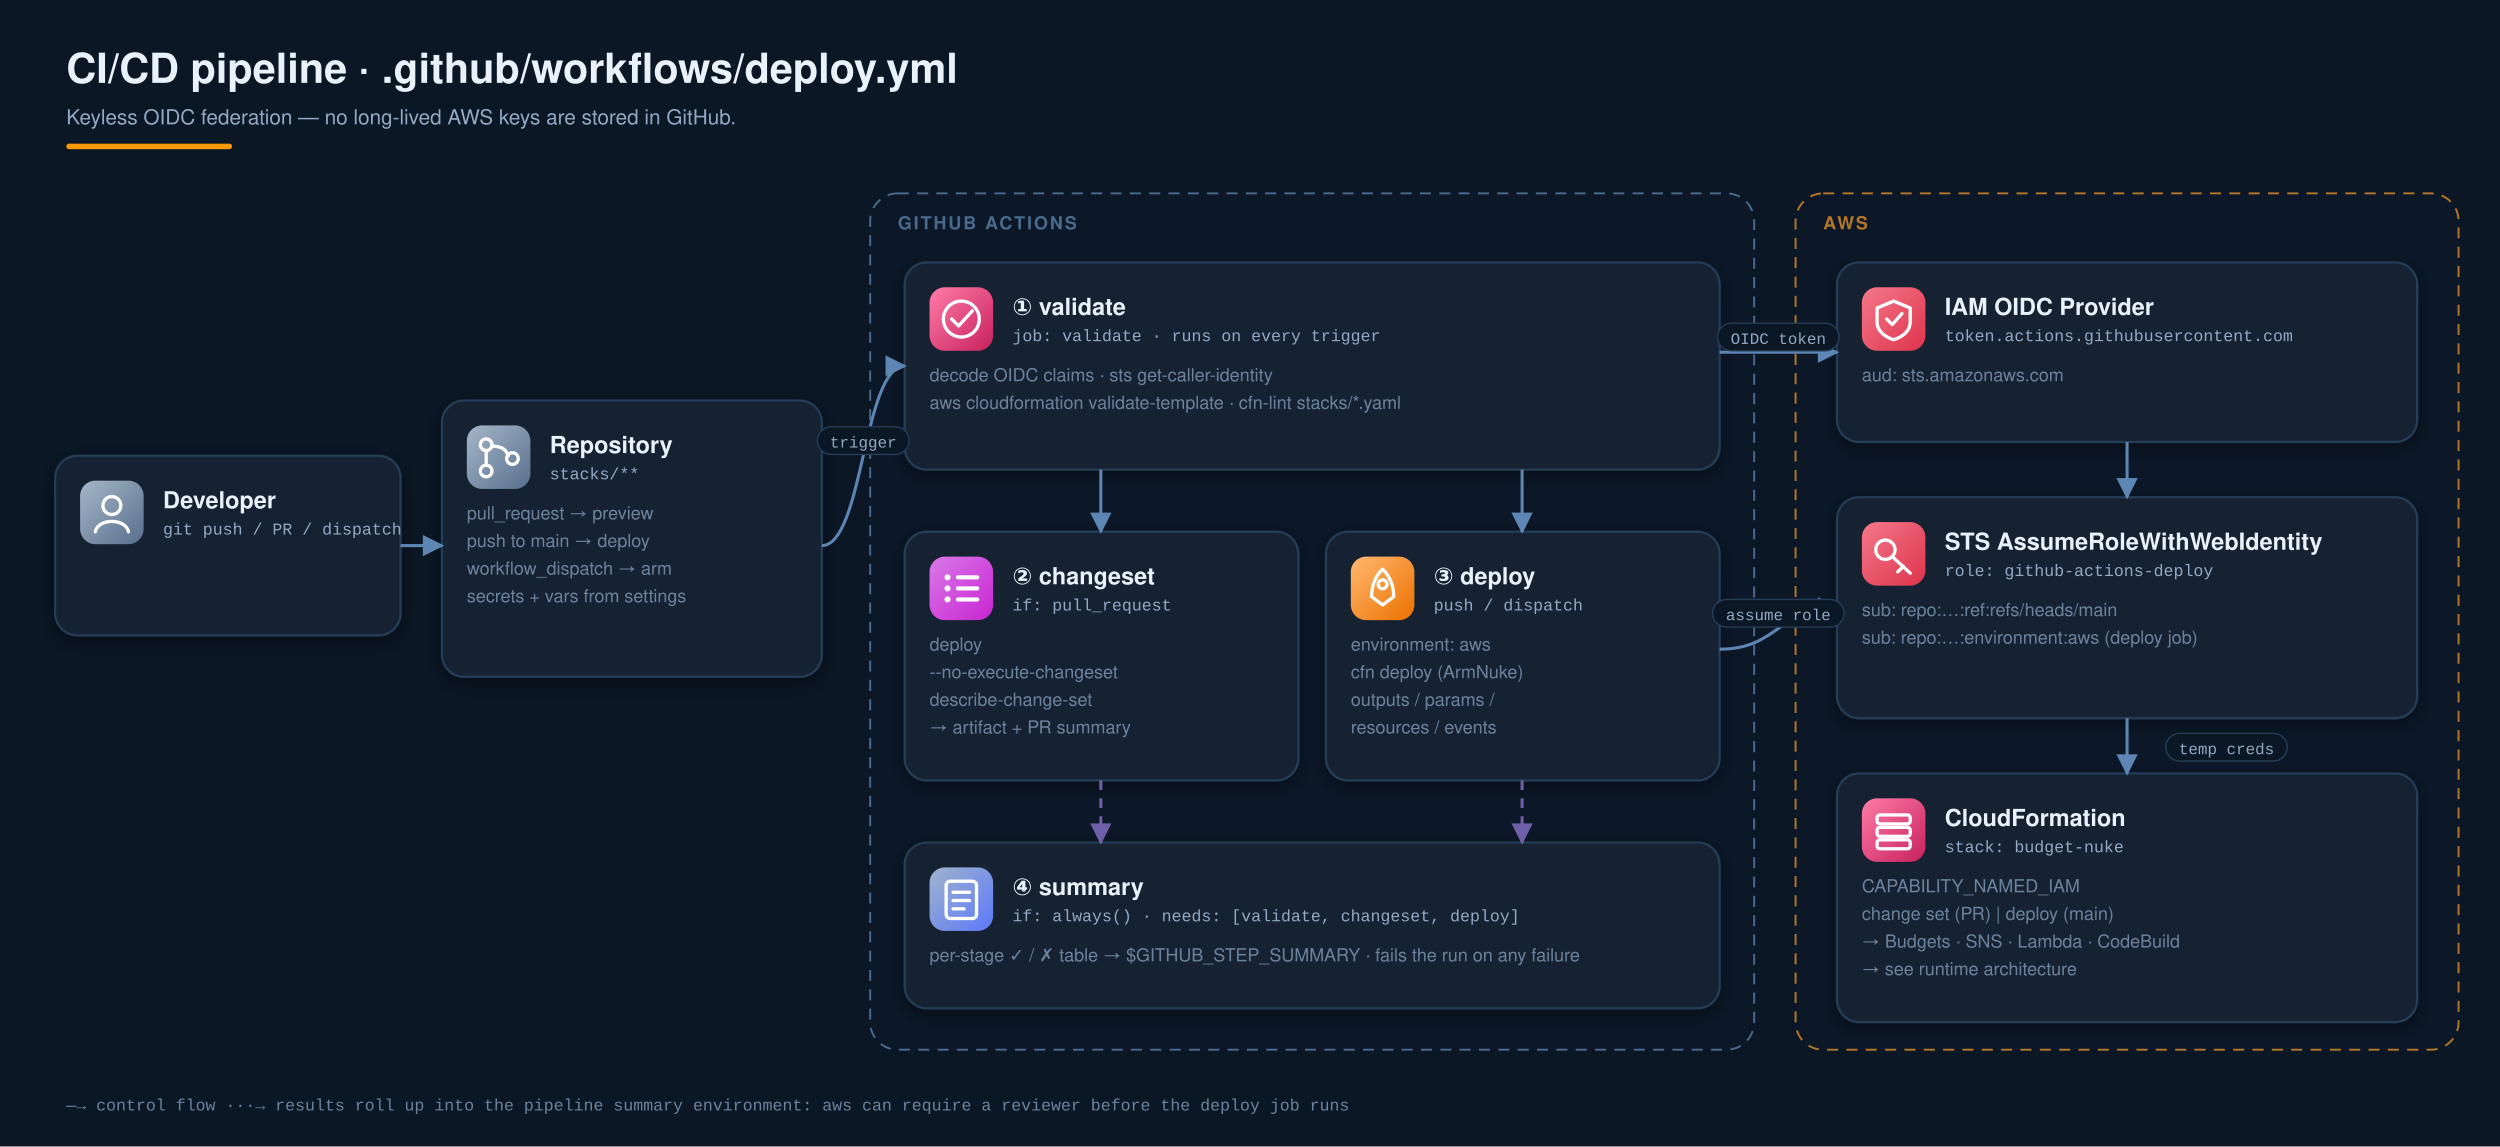
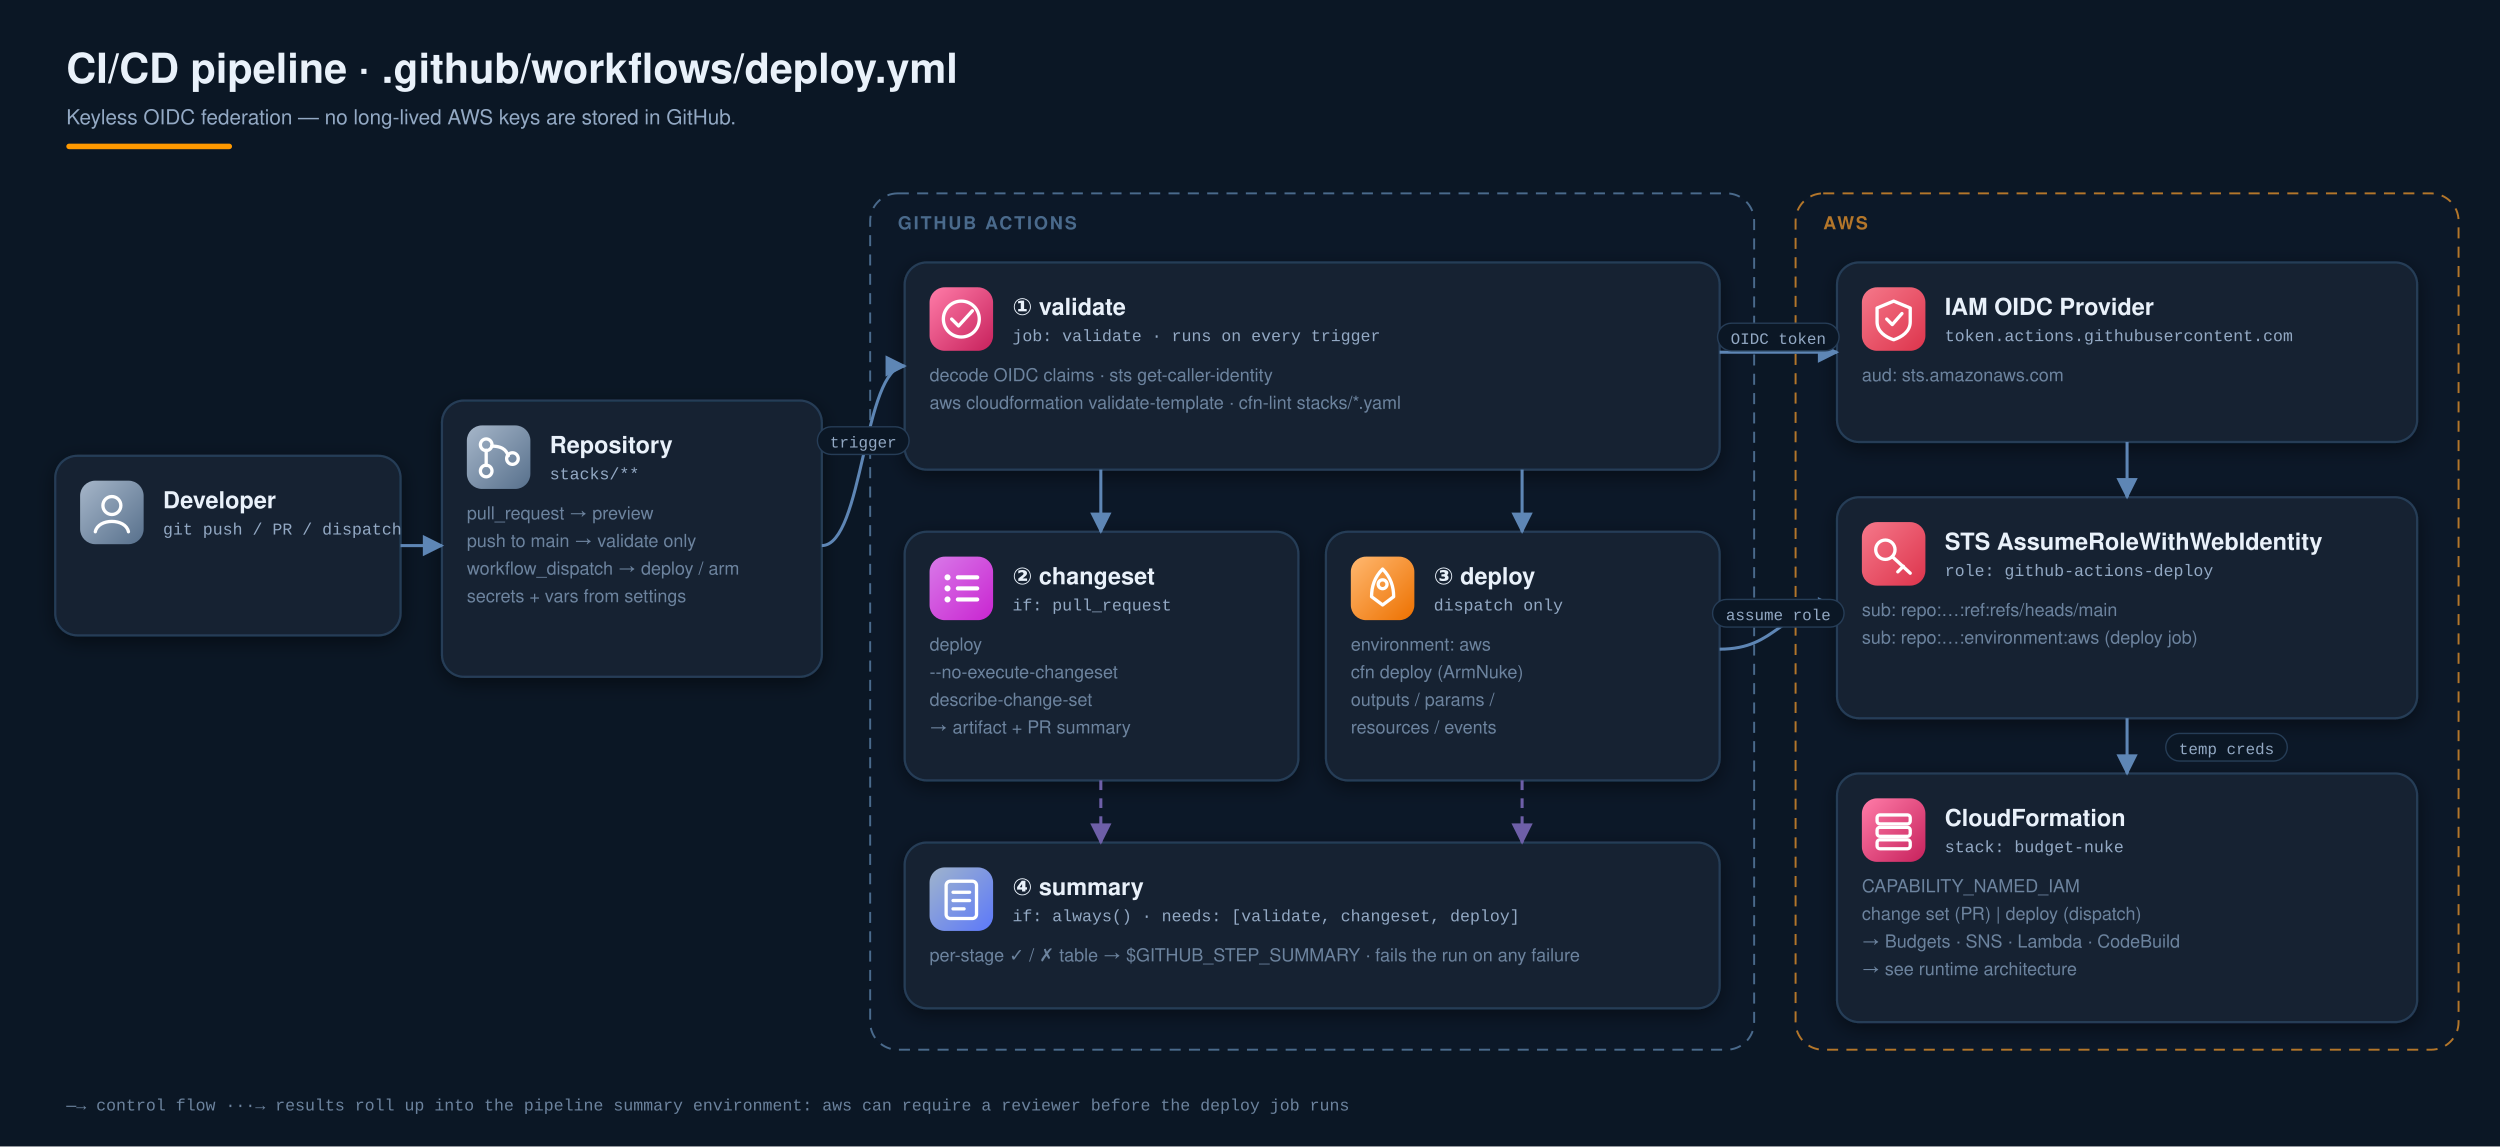
<svg xmlns="http://www.w3.org/2000/svg" viewBox="0 0 1810 830" width="1810" height="830" font-family="'Segoe UI','Helvetica Neue',Helvetica,Arial,sans-serif">
  <rect width="1810" height="830" fill="#0B1725" />
  <defs>
    <linearGradient id="g_compute" x1="0" y1="0" x2="1" y2="1">
      <stop offset="0" stop-color="#FFB870" />
      <stop offset="1" stop-color="#ED7100" />
    </linearGradient>
    <linearGradient id="g_integ" x1="0" y1="0" x2="1" y2="1">
      <stop offset="0" stop-color="#FF6FB0" />
      <stop offset="1" stop-color="#E7157B" />
    </linearGradient>
    <linearGradient id="g_devtools" x1="0" y1="0" x2="1" y2="1">
      <stop offset="0" stop-color="#D879E8" />
      <stop offset="1" stop-color="#C925D1" />
    </linearGradient>
    <linearGradient id="g_security" x1="0" y1="0" x2="1" y2="1">
      <stop offset="0" stop-color="#F5788A" />
      <stop offset="1" stop-color="#DD344C" />
    </linearGradient>
    <linearGradient id="g_mgmt" x1="0" y1="0" x2="1" y2="1">
      <stop offset="0" stop-color="#FF7CA8" />
      <stop offset="1" stop-color="#C7215C" />
    </linearGradient>
    <linearGradient id="g_finops" x1="0" y1="0" x2="1" y2="1">
      <stop offset="0" stop-color="#8FD16A" />
      <stop offset="1" stop-color="#277116" />
    </linearGradient>
    <linearGradient id="g_neutral" x1="0" y1="0" x2="1" y2="1">
      <stop offset="0" stop-color="#9FB4CC" />
      <stop offset="1" stop-color="#5C78FA" />
    </linearGradient>
    <linearGradient id="g_danger" x1="0" y1="0" x2="1" y2="1">
      <stop offset="0" stop-color="#FF8A6B" />
      <stop offset="1" stop-color="#D93B1F" />
    </linearGradient>
    <linearGradient id="g_git" x1="0" y1="0" x2="1" y2="1">
      <stop offset="0" stop-color="#A6B6C9" />
      <stop offset="1" stop-color="#57708C" />
    </linearGradient>
    <marker id="arw" viewBox="0 0 10 10" refX="9" refY="5" markerWidth="7" markerHeight="7" orient="auto-start-reverse">
      <path d="M0,0 L10,5 L0,10 z" fill="#5E86B5" />
    </marker>
    <marker id="arwd" viewBox="0 0 10 10" refX="9" refY="5" markerWidth="7" markerHeight="7" orient="auto-start-reverse">
      <path d="M0,0 L10,5 L0,10 z" fill="#6E5FA8" />
    </marker>
    <filter id="sh" x="-30%" y="-30%" width="160%" height="180%">
      <feDropShadow dx="0" dy="4" stdDeviation="7" flood-color="#000" flood-opacity="0.45" />
    </filter>
  </defs>
  <text x="48" y="60" font-family="'Segoe UI','Helvetica Neue',Helvetica,Arial,sans-serif" font-size="30" font-weight="700" fill="#E9F1FA">CI/CD pipeline · .github/workflows/deploy.yml</text>
  <text x="48" y="90" font-family="'Segoe UI','Helvetica Neue',Helvetica,Arial,sans-serif" font-size="15" fill="#93A9C4">Keyless OIDC federation — no long-lived AWS keys are stored in GitHub.</text>
  <rect x="48" y="104" width="120" height="4" rx="2" fill="#FF9900" />
  <rect x="630" y="140" width="640" height="620" rx="20" fill="#0E1B2B" fill-opacity="0.55" stroke="#4A6A8C" stroke-width="1.4" stroke-dasharray="8 6" />
  <text x="650" y="166" font-family="'Segoe UI','Helvetica Neue',Helvetica,Arial,sans-serif" font-size="13" font-weight="600" letter-spacing="1.4" fill="#4A6A8C">GITHUB ACTIONS</text>
  <rect x="1300" y="140" width="480" height="620" rx="20" fill="#0E1B2B" fill-opacity="0.55" stroke="#B4762A" stroke-width="1.4" stroke-dasharray="8 6" />
  <text x="1320" y="166" font-family="'Segoe UI','Helvetica Neue',Helvetica,Arial,sans-serif" font-size="13" font-weight="600" letter-spacing="1.4" fill="#B4762A">AWS</text>
  <g filter="url(#sh)">
    <rect x="40" y="330" width="250" height="130" rx="16" fill="#132133" stroke="#263D57" stroke-width="1.6" />
  </g>
  <rect x="58" y="348" width="46" height="46" rx="11" fill="url(#g_git)" />
  <circle cx="81.0" cy="366.0" r="6.5" fill="none" stroke="#fff" stroke-width="2.4" stroke-linecap="round" stroke-linejoin="round" />
  <path d="M69.0,385.0 C71.0,375.0 91.0,375.0 93.0,385.0" fill="none" stroke="#fff" stroke-width="2.4" stroke-linecap="round" stroke-linejoin="round" />
  <text x="118" y="368" font-family="'Segoe UI','Helvetica Neue',Helvetica,Arial,sans-serif" font-size="17" font-weight="600" fill="#E9F1FA">Developer</text>
  <text x="118" y="387" font-family="'SFMono-Regular',Consolas,'Liberation Mono',Menlo,monospace" font-size="12" fill="#93A9C4">git push / PR / dispatch</text>
  <g filter="url(#sh)">
    <rect x="320" y="290" width="275" height="200" rx="16" fill="#132133" stroke="#263D57" stroke-width="1.6" />
  </g>
  <rect x="338" y="308" width="46" height="46" rx="11" fill="url(#g_git)" />
  <circle cx="352.0" cy="322.0" r="4.2" fill="none" stroke="#fff" stroke-width="2.4" stroke-linecap="round" stroke-linejoin="round" />
  <circle cx="352.0" cy="341.0" r="4.2" fill="none" stroke="#fff" stroke-width="2.4" stroke-linecap="round" stroke-linejoin="round" />
  <circle cx="371.0" cy="332.0" r="4.2" fill="none" stroke="#fff" stroke-width="2.4" stroke-linecap="round" stroke-linejoin="round" />
  <path d="M352.0,326.0 L352.0,337.0" fill="none" stroke="#fff" stroke-width="2.4" stroke-linecap="round" stroke-linejoin="round" />
  <path d="M356.0,323.0 C366.0,323.0 367.0,328.0 368.0,330.0" fill="none" stroke="#fff" stroke-width="2.4" stroke-linecap="round" stroke-linejoin="round" />
  <text x="398" y="328" font-family="'Segoe UI','Helvetica Neue',Helvetica,Arial,sans-serif" font-size="17" font-weight="600" fill="#E9F1FA">Repository</text>
  <text x="398" y="347" font-family="'SFMono-Regular',Consolas,'Liberation Mono',Menlo,monospace" font-size="12" fill="#93A9C4">stacks/**</text>
  <text x="338" y="376" font-family="'Segoe UI','Helvetica Neue',Helvetica,Arial,sans-serif" font-size="13" fill="#6C839E">pull_request → preview</text>
-   <text x="338" y="396" font-family="'Segoe UI','Helvetica Neue',Helvetica,Arial,sans-serif" font-size="13" fill="#6C839E">push to main → deploy</text>
-   <text x="338" y="416" font-family="'Segoe UI','Helvetica Neue',Helvetica,Arial,sans-serif" font-size="13" fill="#6C839E">workflow_dispatch → arm</text>
+   <text x="338" y="396" font-family="'Segoe UI','Helvetica Neue',Helvetica,Arial,sans-serif" font-size="13" fill="#6C839E">push to main → validate only</text>
+   <text x="338" y="416" font-family="'Segoe UI','Helvetica Neue',Helvetica,Arial,sans-serif" font-size="13" fill="#6C839E">workflow_dispatch → deploy / arm</text>
  <text x="338" y="436" font-family="'Segoe UI','Helvetica Neue',Helvetica,Arial,sans-serif" font-size="13" fill="#6C839E">secrets + vars from settings</text>
  <g filter="url(#sh)">
    <rect x="655" y="190" width="590" height="150" rx="16" fill="#132133" stroke="#263D57" stroke-width="1.6" />
  </g>
  <rect x="673" y="208" width="46" height="46" rx="11" fill="url(#g_mgmt)" />
  <circle cx="696.0" cy="231.0" r="13" fill="none" stroke="#fff" stroke-width="2.4" stroke-linecap="round" stroke-linejoin="round" />
  <path d="M689.0,231.0 L694.0,236.0 L704.0,225.0" fill="none" stroke="#fff" stroke-width="2.4" stroke-linecap="round" stroke-linejoin="round" />
  <text x="733" y="228" font-family="'Segoe UI','Helvetica Neue',Helvetica,Arial,sans-serif" font-size="17" font-weight="600" fill="#E9F1FA">① validate</text>
  <text x="733" y="247" font-family="'SFMono-Regular',Consolas,'Liberation Mono',Menlo,monospace" font-size="12" fill="#93A9C4">job: validate · runs on every trigger</text>
  <text x="673" y="276" font-family="'Segoe UI','Helvetica Neue',Helvetica,Arial,sans-serif" font-size="13" fill="#6C839E">decode OIDC claims · sts get-caller-identity</text>
  <text x="673" y="296" font-family="'Segoe UI','Helvetica Neue',Helvetica,Arial,sans-serif" font-size="13" fill="#6C839E">aws cloudformation validate-template · cfn-lint stacks/*.yaml</text>
  <g filter="url(#sh)">
    <rect x="655" y="385" width="285" height="180" rx="16" fill="#132133" stroke="#263D57" stroke-width="1.6" />
  </g>
  <rect x="673" y="403" width="46" height="46" rx="11" fill="url(#g_devtools)" />
  <circle cx="686.0" cy="418.0" r="2.2" fill="#fff" />
  <rect x="692.0" y="416.5" width="17.0" height="3.0" rx="1.5" fill="#fff" />
  <circle cx="686.0" cy="426.0" r="2.2" fill="#fff" />
  <rect x="692.0" y="424.5" width="17.0" height="3.0" rx="1.5" fill="#fff" />
  <circle cx="686.0" cy="434.0" r="2.2" fill="#fff" />
  <rect x="692.0" y="432.5" width="17.0" height="3.0" rx="1.5" fill="#fff" />
  <text x="733" y="423" font-family="'Segoe UI','Helvetica Neue',Helvetica,Arial,sans-serif" font-size="17" font-weight="600" fill="#E9F1FA">② changeset</text>
  <text x="733" y="442" font-family="'SFMono-Regular',Consolas,'Liberation Mono',Menlo,monospace" font-size="12" fill="#93A9C4">if: pull_request</text>
  <text x="673" y="471" font-family="'Segoe UI','Helvetica Neue',Helvetica,Arial,sans-serif" font-size="13" fill="#6C839E">deploy</text>
  <text x="673" y="491" font-family="'Segoe UI','Helvetica Neue',Helvetica,Arial,sans-serif" font-size="13" fill="#6C839E">--no-execute-changeset</text>
  <text x="673" y="511" font-family="'Segoe UI','Helvetica Neue',Helvetica,Arial,sans-serif" font-size="13" fill="#6C839E">describe-change-set</text>
  <text x="673" y="531" font-family="'Segoe UI','Helvetica Neue',Helvetica,Arial,sans-serif" font-size="13" fill="#6C839E">→ artifact + PR summary</text>
  <g filter="url(#sh)">
    <rect x="960" y="385" width="285" height="180" rx="16" fill="#132133" stroke="#263D57" stroke-width="1.6" />
  </g>
  <rect x="978" y="403" width="46" height="46" rx="11" fill="url(#g_compute)" />
  <path d="M23,9 C29,15 31,22 31,29 L23,35 L15,29 C15,22 17,15 23,9 Z" transform="translate(978,403) scale(1)" fill="none" stroke="#fff" stroke-width="2.4" stroke-linecap="round" stroke-linejoin="round" />
  <circle cx="1001.0" cy="423.0" r="3.2" fill="none" stroke="#fff" stroke-width="2.4" stroke-linecap="round" stroke-linejoin="round" />
  <text x="1038" y="423" font-family="'Segoe UI','Helvetica Neue',Helvetica,Arial,sans-serif" font-size="17" font-weight="600" fill="#E9F1FA">③ deploy</text>
-   <text x="1038" y="442" font-family="'SFMono-Regular',Consolas,'Liberation Mono',Menlo,monospace" font-size="12" fill="#93A9C4">push / dispatch</text>
+   <text x="1038" y="442" font-family="'SFMono-Regular',Consolas,'Liberation Mono',Menlo,monospace" font-size="12" fill="#93A9C4">dispatch only</text>
  <text x="978" y="471" font-family="'Segoe UI','Helvetica Neue',Helvetica,Arial,sans-serif" font-size="13" fill="#6C839E">environment: aws</text>
  <text x="978" y="491" font-family="'Segoe UI','Helvetica Neue',Helvetica,Arial,sans-serif" font-size="13" fill="#6C839E">cfn deploy (ArmNuke)</text>
  <text x="978" y="511" font-family="'Segoe UI','Helvetica Neue',Helvetica,Arial,sans-serif" font-size="13" fill="#6C839E">outputs / params /</text>
  <text x="978" y="531" font-family="'Segoe UI','Helvetica Neue',Helvetica,Arial,sans-serif" font-size="13" fill="#6C839E">resources / events</text>
  <g filter="url(#sh)">
    <rect x="655" y="610" width="590" height="120" rx="16" fill="#132133" stroke="#263D57" stroke-width="1.6" />
  </g>
  <rect x="673" y="628" width="46" height="46" rx="11" fill="url(#g_neutral)" />
  <rect x="685.0" y="638.0" width="22.0" height="27.0" rx="3" fill="none" stroke="#fff" stroke-width="2.4" stroke-linecap="round" stroke-linejoin="round" />
  <path d="M690.0,646.0 H702.0 M690.0,652.0 H702.0 M690.0,658.0 H698.0" fill="none" stroke="#fff" stroke-width="2.4" stroke-linecap="round" stroke-linejoin="round" />
  <text x="733" y="648" font-family="'Segoe UI','Helvetica Neue',Helvetica,Arial,sans-serif" font-size="17" font-weight="600" fill="#E9F1FA">④ summary</text>
  <text x="733" y="667" font-family="'SFMono-Regular',Consolas,'Liberation Mono',Menlo,monospace" font-size="12" fill="#93A9C4">if: always() · needs: [validate, changeset, deploy]</text>
  <text x="673" y="696" font-family="'Segoe UI','Helvetica Neue',Helvetica,Arial,sans-serif" font-size="13" fill="#6C839E">per-stage ✓ / ✗ table → $GITHUB_STEP_SUMMARY · fails the run on any failure</text>
  <g filter="url(#sh)">
    <rect x="1330" y="190" width="420" height="130" rx="16" fill="#132133" stroke="#263D57" stroke-width="1.6" />
  </g>
  <rect x="1348" y="208" width="46" height="46" rx="11" fill="url(#g_security)" />
  <path d="M23,10 L35,15 V25 C35,32 29,36 23,38 C17,36 11,32 11,25 V15 Z" transform="translate(1348,208) scale(1)" fill="none" stroke="#fff" stroke-width="2.4" stroke-linecap="round" stroke-linejoin="round" />
  <path d="M18,23 L22,27 L29,19" transform="translate(1348,208) scale(1)" fill="none" stroke="#fff" stroke-width="2.4" stroke-linecap="round" stroke-linejoin="round" />
  <text x="1408" y="228" font-family="'Segoe UI','Helvetica Neue',Helvetica,Arial,sans-serif" font-size="17" font-weight="600" fill="#E9F1FA">IAM OIDC Provider</text>
  <text x="1408" y="247" font-family="'SFMono-Regular',Consolas,'Liberation Mono',Menlo,monospace" font-size="12" fill="#93A9C4">token.actions.githubusercontent.com</text>
  <text x="1348" y="276" font-family="'Segoe UI','Helvetica Neue',Helvetica,Arial,sans-serif" font-size="13" fill="#6C839E">aud: sts.amazonaws.com</text>
  <g filter="url(#sh)">
    <rect x="1330" y="360" width="420" height="160" rx="16" fill="#132133" stroke="#263D57" stroke-width="1.6" />
  </g>
  <rect x="1348" y="378" width="46" height="46" rx="11" fill="url(#g_security)" />
  <circle cx="1365.0" cy="398.0" r="7" fill="none" stroke="#fff" stroke-width="2.4" stroke-linecap="round" stroke-linejoin="round" />
  <path d="M1370.0,403.0 L1383.0,415.0" fill="none" stroke="#fff" stroke-width="2.4" stroke-linecap="round" stroke-linejoin="round" />
  <path d="M1378.0,410.0 L1374.0,414.0" fill="none" stroke="#fff" stroke-width="2.4" stroke-linecap="round" stroke-linejoin="round" />
  <text x="1408" y="398" font-family="'Segoe UI','Helvetica Neue',Helvetica,Arial,sans-serif" font-size="17" font-weight="600" fill="#E9F1FA">STS AssumeRoleWithWebIdentity</text>
  <text x="1408" y="417" font-family="'SFMono-Regular',Consolas,'Liberation Mono',Menlo,monospace" font-size="12" fill="#93A9C4">role: github-actions-deploy</text>
  <text x="1348" y="446" font-family="'Segoe UI','Helvetica Neue',Helvetica,Arial,sans-serif" font-size="13" fill="#6C839E">sub: repo:…:ref:refs/heads/main</text>
  <text x="1348" y="466" font-family="'Segoe UI','Helvetica Neue',Helvetica,Arial,sans-serif" font-size="13" fill="#6C839E">sub: repo:…:environment:aws  (deploy job)</text>
  <g filter="url(#sh)">
    <rect x="1330" y="560" width="420" height="180" rx="16" fill="#132133" stroke="#263D57" stroke-width="1.6" />
  </g>
  <rect x="1348" y="578" width="46" height="46" rx="11" fill="url(#g_mgmt)" />
  <rect x="1359.0" y="590.0" width="24.0" height="6.5" rx="2.0" fill="none" stroke="#fff" stroke-width="2.4" stroke-linecap="round" stroke-linejoin="round" />
  <rect x="1359.0" y="599.0" width="24.0" height="6.5" rx="2.0" fill="none" stroke="#fff" stroke-width="2.4" stroke-linecap="round" stroke-linejoin="round" />
  <rect x="1359.0" y="608.0" width="24.0" height="6.5" rx="2.0" fill="none" stroke="#fff" stroke-width="2.4" stroke-linecap="round" stroke-linejoin="round" />
  <text x="1408" y="598" font-family="'Segoe UI','Helvetica Neue',Helvetica,Arial,sans-serif" font-size="17" font-weight="600" fill="#E9F1FA">CloudFormation</text>
  <text x="1408" y="617" font-family="'SFMono-Regular',Consolas,'Liberation Mono',Menlo,monospace" font-size="12" fill="#93A9C4">stack: budget-nuke</text>
  <text x="1348" y="646" font-family="'Segoe UI','Helvetica Neue',Helvetica,Arial,sans-serif" font-size="13" fill="#6C839E">CAPABILITY_NAMED_IAM</text>
-   <text x="1348" y="666" font-family="'Segoe UI','Helvetica Neue',Helvetica,Arial,sans-serif" font-size="13" fill="#6C839E">change set (PR)  |  deploy (main)</text>
+   <text x="1348" y="666" font-family="'Segoe UI','Helvetica Neue',Helvetica,Arial,sans-serif" font-size="13" fill="#6C839E">change set (PR)  |  deploy (dispatch)</text>
  <text x="1348" y="686" font-family="'Segoe UI','Helvetica Neue',Helvetica,Arial,sans-serif" font-size="13" fill="#6C839E">→ Budgets · SNS · Lambda · CodeBuild</text>
  <text x="1348" y="706" font-family="'Segoe UI','Helvetica Neue',Helvetica,Arial,sans-serif" font-size="13" fill="#6C839E">→ see runtime architecture</text>
  <path d="M290,395 C305.0,395 305.0,395 320,395" fill="none" stroke="#5E86B5" stroke-width="2.2" marker-end="url(#arw)" />
  <path d="M595,395 C625.0,395 625.0,265 655,265" fill="none" stroke="#5E86B5" stroke-width="2.2" marker-end="url(#arw)" />
  <rect x="591.8" y="309.0" width="66.4" height="20" rx="10" fill="#0B1725" stroke="#263D57" stroke-width="1" />
  <text x="625.0" y="324.0" text-anchor="middle" font-family="'SFMono-Regular',Consolas,'Liberation Mono',Menlo,monospace" font-size="11.5" fill="#93A9C4">trigger</text>
  <path d="M797,340 L797,385" fill="none" stroke="#5E86B5" stroke-width="2.2" marker-end="url(#arw)" />
  <path d="M1102,340 L1102,385" fill="none" stroke="#5E86B5" stroke-width="2.2" marker-end="url(#arw)" />
  <path d="M797,565 L797,610" fill="none" stroke="#6E5FA8" stroke-width="2.2" stroke-dasharray="7 6" marker-end="url(#arwd)" />
  <path d="M1102,565 L1102,610" fill="none" stroke="#6E5FA8" stroke-width="2.2" stroke-dasharray="7 6" marker-end="url(#arwd)" />
  <path d="M1245,255 C1287.5,255 1287.5,255 1330,255" fill="none" stroke="#5E86B5" stroke-width="2.2" marker-end="url(#arw)" />
  <rect x="1243.5" y="234.0" width="88.0" height="20" rx="10" fill="#0B1725" stroke="#263D57" stroke-width="1" />
  <text x="1287.5" y="249.0" text-anchor="middle" font-family="'SFMono-Regular',Consolas,'Liberation Mono',Menlo,monospace" font-size="11.5" fill="#93A9C4">OIDC token</text>
  <path d="M1540,320 L1540,360" fill="none" stroke="#5E86B5" stroke-width="2.2" marker-end="url(#arw)" />
  <path d="M1245,470 C1287.5,470 1287.5,440 1330,440" fill="none" stroke="#5E86B5" stroke-width="2.2" marker-end="url(#arw)" />
  <rect x="1239.9" y="434.0" width="95.2" height="20" rx="10" fill="#0B1725" stroke="#263D57" stroke-width="1" />
  <text x="1287.5" y="449.0" text-anchor="middle" font-family="'SFMono-Regular',Consolas,'Liberation Mono',Menlo,monospace" font-size="11.5" fill="#93A9C4">assume role</text>
  <path d="M1540,520 L1540,560" fill="none" stroke="#5E86B5" stroke-width="2.2" marker-end="url(#arw)" />
  <rect x="1568.0" y="531.0" width="88.0" height="20" rx="10" fill="#0B1725" stroke="#263D57" stroke-width="1" />
  <text x="1612.0" y="546.0" text-anchor="middle" font-family="'SFMono-Regular',Consolas,'Liberation Mono',Menlo,monospace" font-size="11.5" fill="#93A9C4">temp creds</text>
  <text x="48" y="804" font-family="'SFMono-Regular',Consolas,'Liberation Mono',Menlo,monospace" font-size="12" fill="#6C839E">—→ control flow      ···→ results roll up into the pipeline summary      environment: aws can require a reviewer before the deploy job runs</text>
</svg>
